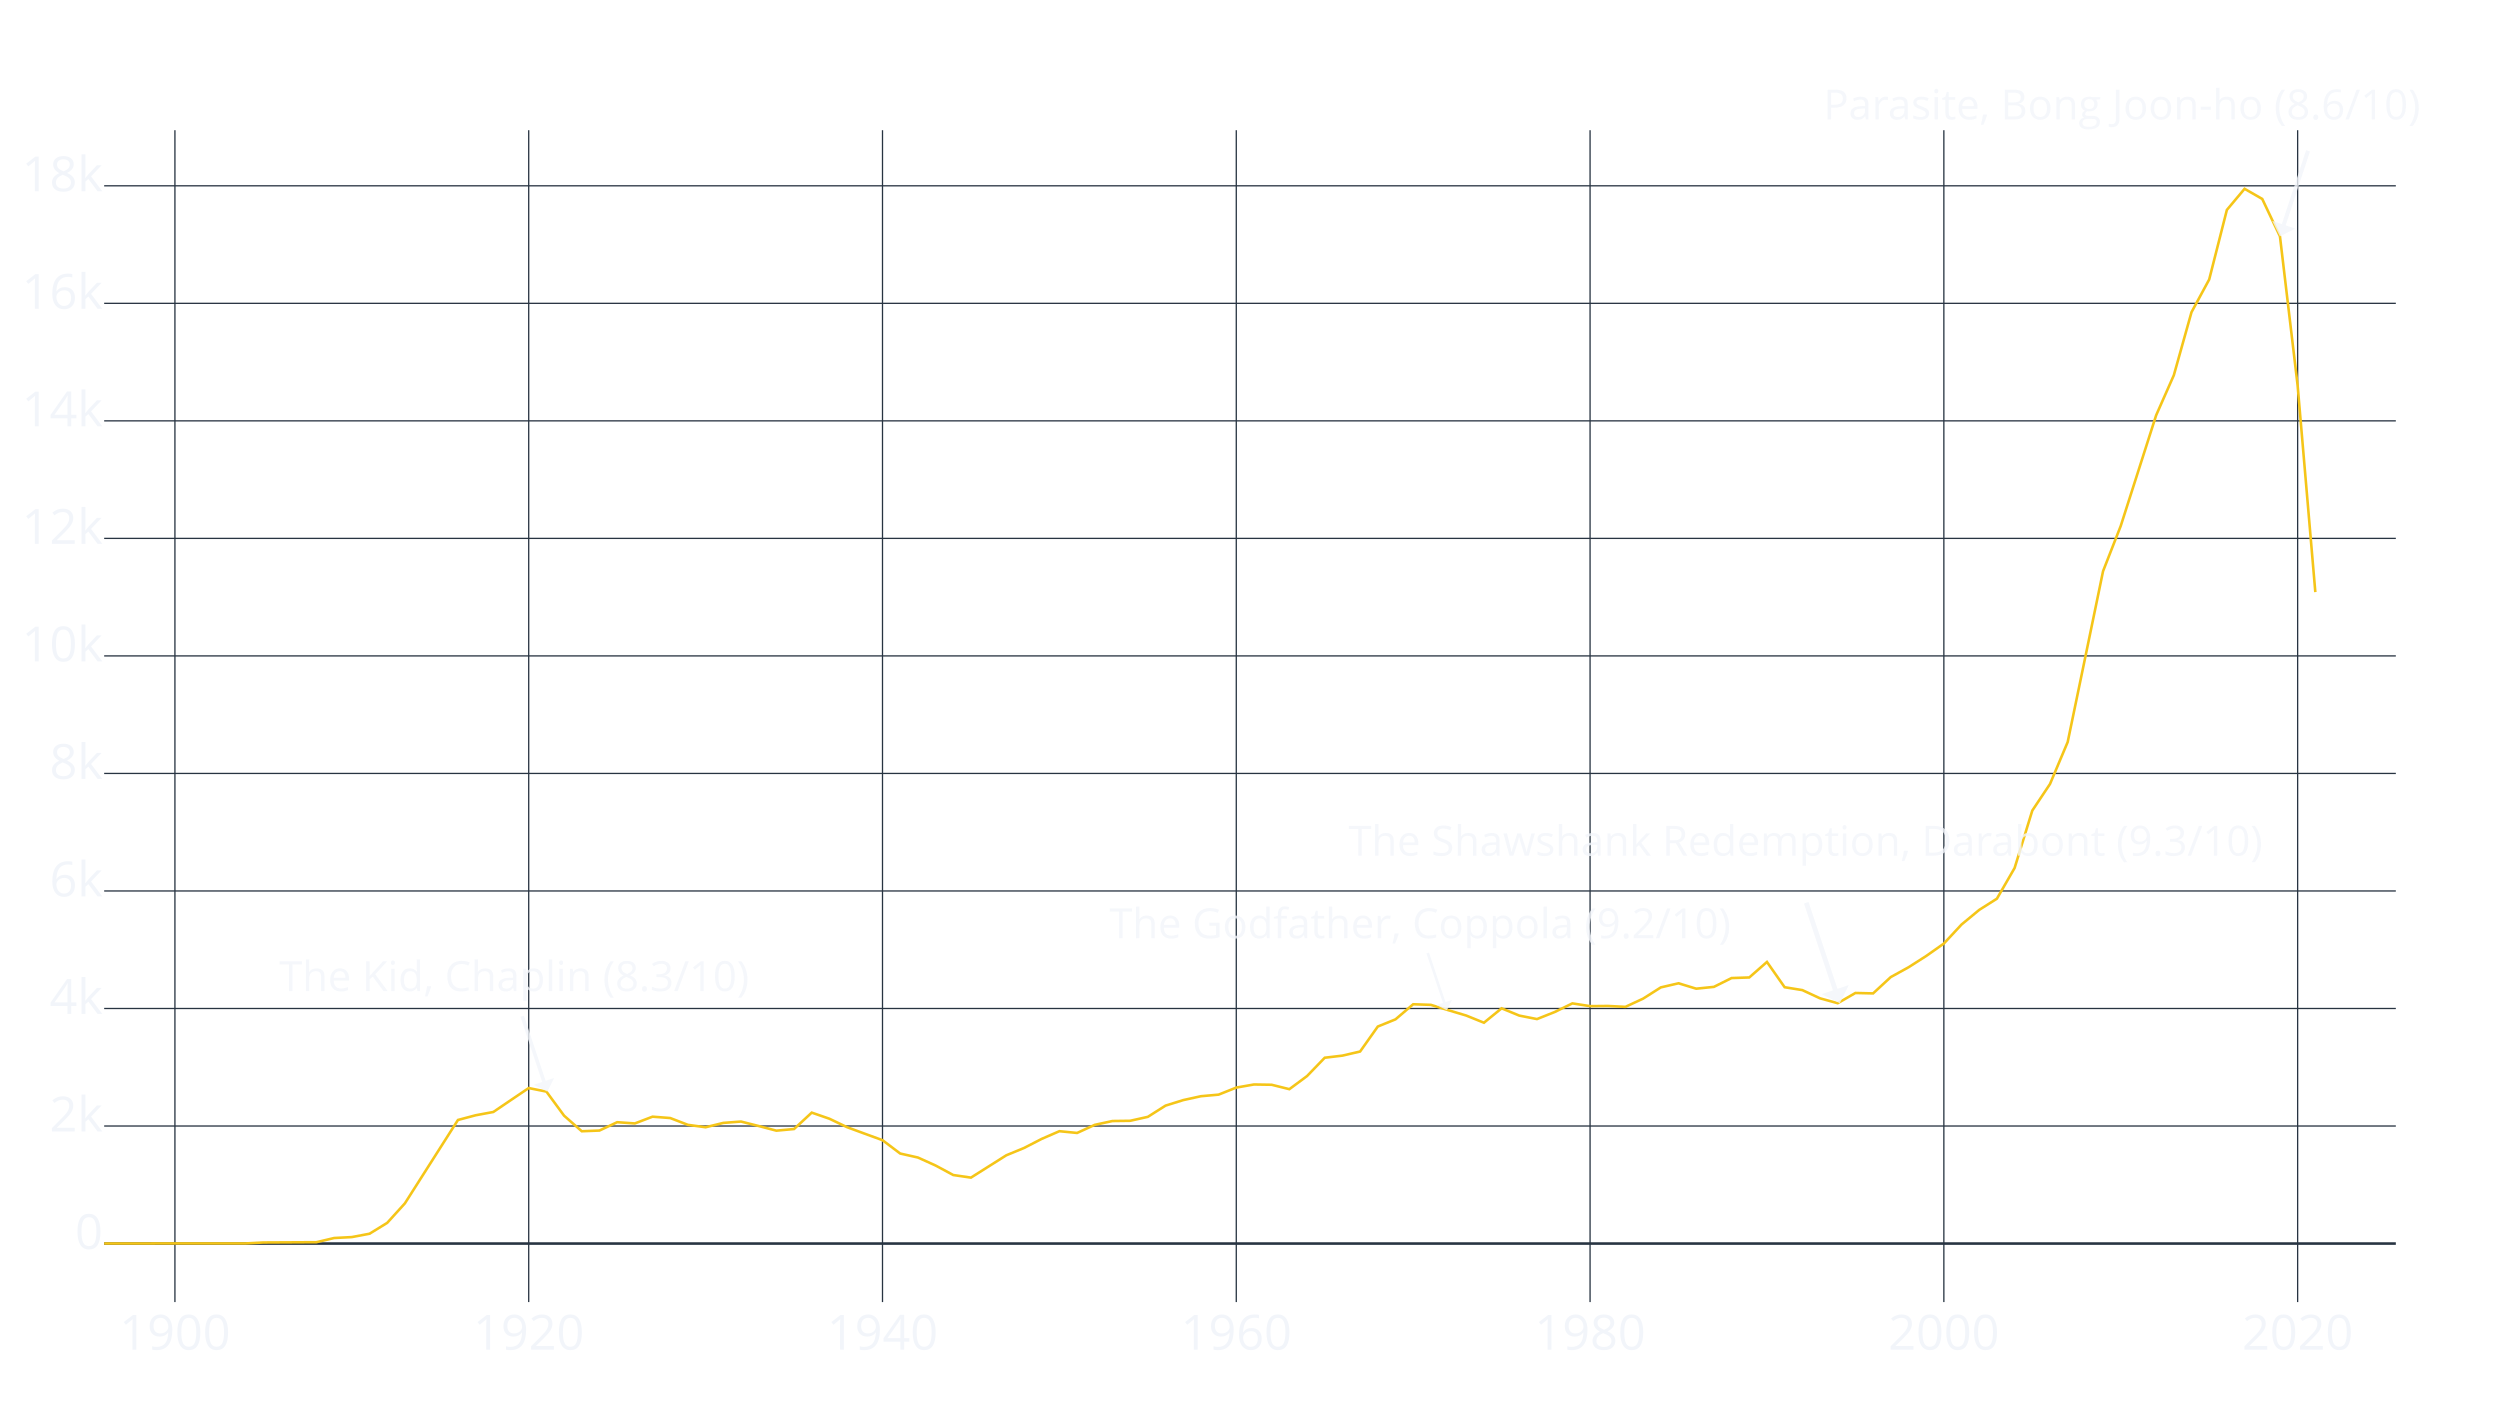
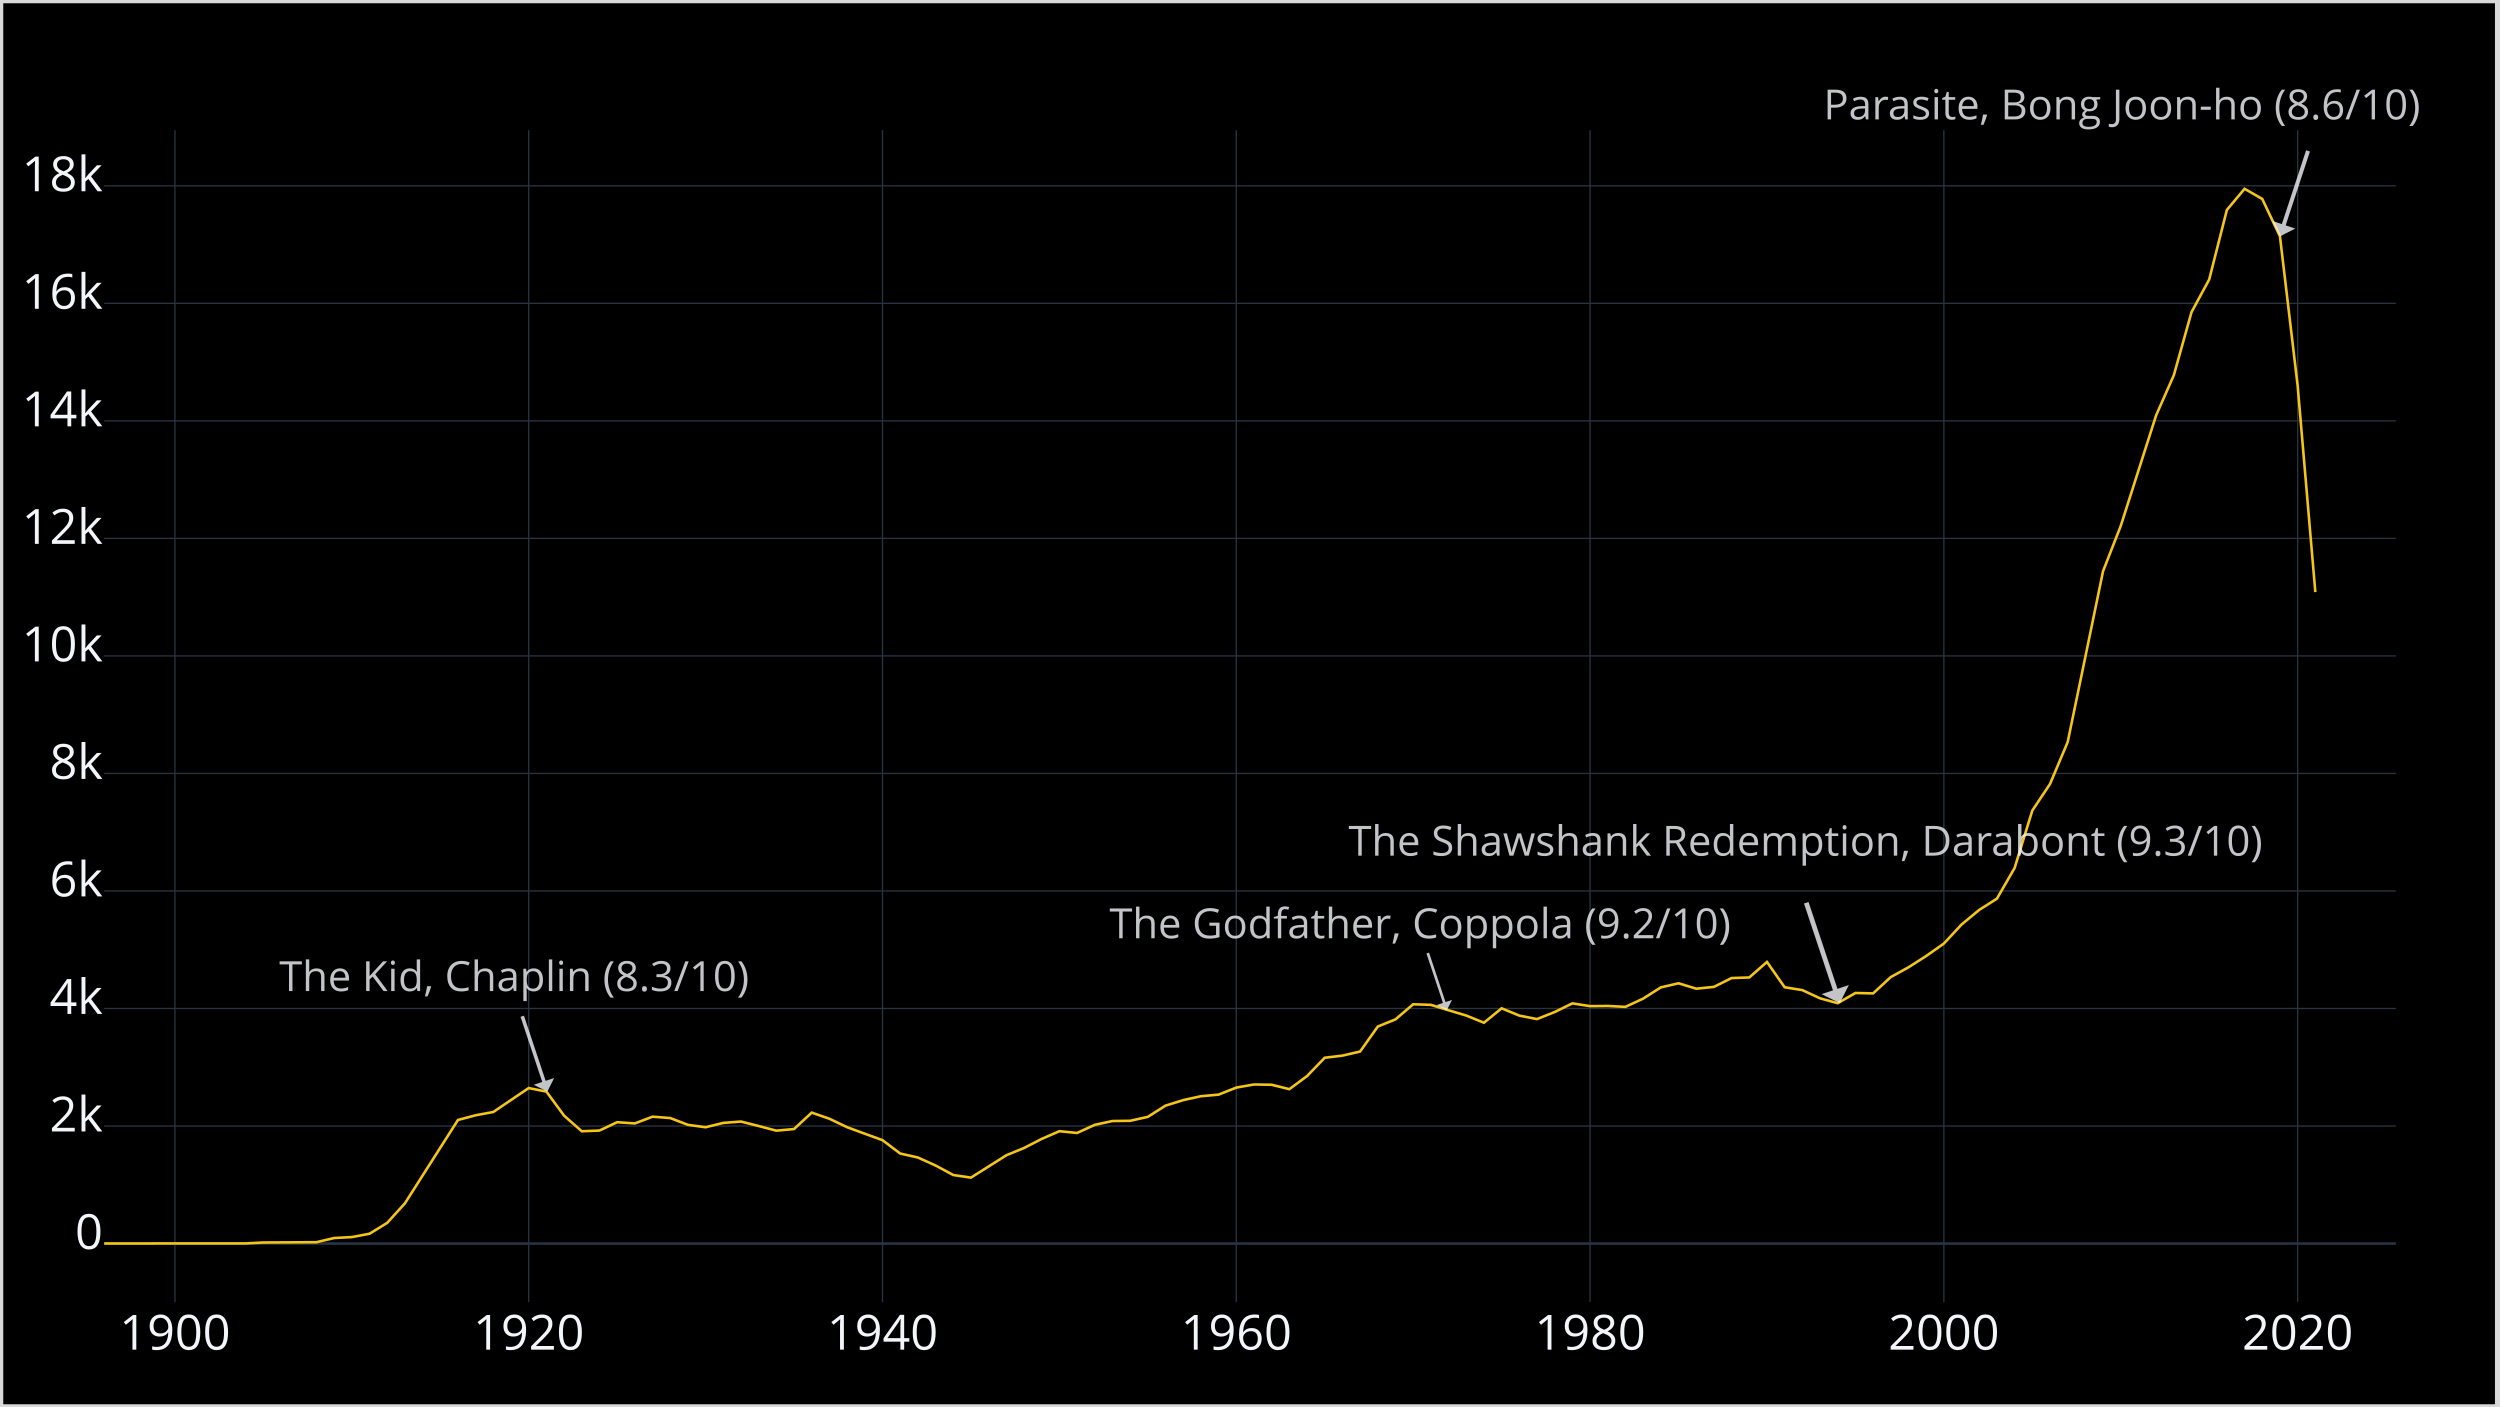
<svg xmlns="http://www.w3.org/2000/svg" class="main-svg" width="1920" height="1080" style="" viewBox="0 0 1920 1080" version="1.1" id="svg294">
  <defs id="defs-2d3256">
    <g class="clips" id="g16">
      <clipPath id="clip2d3256xyplot" class="plotclip">
        <rect width="1760" height="900" id="rect4" />
      </clipPath>
      <clipPath class="axesclip" id="clip2d3256x">
        <rect x="80" y="0" width="1760" height="1080" id="rect7" />
      </clipPath>
      <clipPath class="axesclip" id="clip2d3256y">
        <rect x="0" y="100" width="1920" height="900" id="rect10" />
      </clipPath>
      <clipPath class="axesclip" id="clip2d3256xy">
        <rect x="80" y="100" width="1760" height="900" id="rect13" />
      </clipPath>
    </g>
    <g class="gradients" id="g18" />
    <g class="patterns" id="g20" />
  </defs>
+   <rect style="fill:#000000;stroke:#d9d9d9;stroke-width:5;stroke-linecap:round;stroke-linejoin:round" id="rect175" width="1918.634" height="1080.993" x="0" y="0" />
  <g class="bglayer" id="g23" />
  <g class="layer-below" id="g29">
    <g class="imagelayer" id="g25" />
    <g class="shapelayer" id="g27" />
  </g>
  <g class="subplot xy" id="g191">
    <g class="layer-subplot" id="g35">
      <g class="shapelayer" id="g31" />
      <g class="imagelayer" id="g33" />
    </g>
    <g class="gridlayer" id="g73">
      <g class="x" id="g51">
        <path class="xgrid crisp" transform="translate(134.34)" d="m 0,100 v 900" style="stroke:#283442;stroke-width:1px;stroke-opacity:1" id="path37" />
        <path class="xgrid crisp" transform="translate(406.05)" d="m 0,100 v 900" style="stroke:#283442;stroke-width:1px;stroke-opacity:1" id="path39" />
        <path class="xgrid crisp" transform="translate(677.76)" d="m 0,100 v 900" style="stroke:#283442;stroke-width:1px;stroke-opacity:1" id="path41" />
        <path class="xgrid crisp" transform="translate(949.46)" d="m 0,100 v 900" style="stroke:#283442;stroke-width:1px;stroke-opacity:1" id="path43" />
        <path class="xgrid crisp" transform="translate(1221.17)" d="m 0,100 v 900" style="stroke:#283442;stroke-width:1px;stroke-opacity:1" id="path45" />
        <path class="xgrid crisp" transform="translate(1492.88)" d="m 0,100 v 900" style="stroke:#283442;stroke-width:1px;stroke-opacity:1" id="path47" />
        <path class="xgrid crisp" transform="translate(1764.59)" d="m 0,100 v 900" style="stroke:#283442;stroke-width:1px;stroke-opacity:1" id="path49" />
      </g>
      <g class="y" id="g71">
        <path class="ygrid crisp" transform="translate(0,864.78)" d="M 80,0 H 1840" style="stroke:#283442;stroke-width:1px;stroke-opacity:1" id="path53" />
        <path class="ygrid crisp" transform="translate(0,774.52)" d="M 80,0 H 1840" style="stroke:#283442;stroke-width:1px;stroke-opacity:1" id="path55" />
        <path class="ygrid crisp" transform="translate(0,684.26)" d="M 80,0 H 1840" style="stroke:#283442;stroke-width:1px;stroke-opacity:1" id="path57" />
        <path class="ygrid crisp" transform="translate(0,594)" d="M 80,0 H 1840" style="stroke:#283442;stroke-width:1px;stroke-opacity:1" id="path59" />
        <path class="ygrid crisp" transform="translate(0,503.74)" d="M 80,0 H 1840" style="stroke:#283442;stroke-width:1px;stroke-opacity:1" id="path61" />
        <path class="ygrid crisp" transform="translate(0,413.48)" d="M 80,0 H 1840" style="stroke:#283442;stroke-width:1px;stroke-opacity:1" id="path63" />
        <path class="ygrid crisp" transform="translate(0,323.22)" d="M 80,0 H 1840" style="stroke:#283442;stroke-width:1px;stroke-opacity:1" id="path65" />
        <path class="ygrid crisp" transform="translate(0,232.96)" d="M 80,0 H 1840" style="stroke:#283442;stroke-width:1px;stroke-opacity:1" id="path67" />
        <path class="ygrid crisp" transform="translate(0,142.7)" d="M 80,0 H 1840" style="stroke:#283442;stroke-width:1px;stroke-opacity:1" id="path69" />
      </g>
    </g>
    <g class="zerolinelayer" id="g77">
      <path class="yzl zl crisp" transform="translate(0,955.05)" d="M 80,0 H 1840" style="stroke:#283442;stroke-width:2px;stroke-opacity:1" id="path75" />
    </g>
    <path class="xlines-below" id="path79" d="" />
    <path class="ylines-below" id="path81" d="" />
    <g class="overlines-below" id="g83" />
    <g class="xaxislayer-below" id="g85" />
    <g class="yaxislayer-below" id="g87" />
    <g class="overaxes-below" id="g89" />
    <g class="plot" transform="translate(80,100)" clip-path="url(#clip2d3256xyplot)" id="g107">
      <g class="scatterlayer mlayer" id="g105">
        <g class="trace scatter trace705be6" style="opacity:1;stroke-miterlimit:2" id="g103">
          <g class="fills" id="g91" />
          <g class="errorbars" id="g93" />
          <g class="lines" id="g97">
            <path class="js-line" d="m 0,855 108.68,-0.05 13.59,-0.72 40.75,-0.22 13.59,-3.21 13.59,-0.72 13.58,-2.57 13.59,-8.35 13.58,-14.98 40.76,-64.04 13.58,-3.61 13.59,-2.53 13.58,-9.21 13.59,-9.16 13.58,2.71 13.59,18.5 13.58,11.96 13.59,-0.54 13.59,-6.41 13.58,0.95 13.59,-5.19 13.58,1.04 13.59,5.23 13.58,1.85 13.59,-3.34 13.58,-1.04 13.59,3.43 13.58,3.57 13.59,-1.26 13.58,-12.6 13.59,4.7 13.59,6.5 13.58,5.01 13.59,4.96 13.58,10.25 13.59,3.06 13.58,6.14 13.59,7.31 13.58,1.99 27.17,-17.15 13.59,-5.6 13.58,-6.99 13.59,-5.91 13.59,1.35 13.58,-6.23 13.59,-2.93 13.58,-0.18 13.59,-3.03 13.58,-8.62 13.59,-4.24 13.58,-2.98 13.59,-1.22 13.58,-5.41 13.59,-2.39 13.58,0.22 13.59,3.39 13.58,-10.07 13.59,-14.08 13.59,-1.62 13.58,-3.16 13.59,-19.18 13.58,-5.51 13.59,-11.6 13.58,0.46 13.59,4.15 13.58,4.06 13.59,5.51 13.58,-11.06 13.59,5.59 13.58,2.67 13.59,-5.42 13.59,-6.63 13.58,2.12 13.59,-0.14 13.58,0.68 13.59,-6.32 13.58,-8.62 13.59,-3.16 13.58,4.15 13.59,-1.39 13.58,-6.77 13.59,-0.46 13.58,-11.91 13.59,19.41 13.59,2.21 13.58,6.32 13.59,3.74 13.58,-7.85 13.59,0.32 13.58,-12.55 13.59,-7.49 13.58,-8.67 13.59,-9.57 13.58,-14.62 13.59,-11.24 13.58,-8.62 13.59,-23.55 13.58,-44.1 13.59,-20.39 13.59,-32.23 13.58,-65.48 13.59,-65.76 13.58,-34.75 27.17,-84.93 13.59,-30.78 13.58,-48.43 13.59,-25.13 13.58,-53.44 13.59,-16.2 13.58,7.81 13.59,28.7 13.59,114.68 13.58,158.54" style="opacity:1;vector-effect:non-scaling-stroke;fill:none;stroke:#f5c518;stroke-width:2px;stroke-opacity:1" id="path95" />
          </g>
          <g class="points" id="g99" />
          <g class="text" id="g101" />
        </g>
      </g>
    </g>
    <g class="overplot" id="g109" />
    <path class="xlines-above crisp" d="M 0,0" style="fill:none" id="path111" />
    <path class="ylines-above crisp" d="M 0,0" style="fill:none" id="path113" />
    <g class="overlines-above" id="g115" />
    <g class="xtick" id="g119" transform="translate(0,23.54717)">
      <text text-anchor="middle" x="0" y="1013" transform="translate(134.34)" style="font-size:12px;font-family:'Open Sans', verdana, arial, sans-serif;text-anchor:middle;white-space:pre;opacity:1;fill:#f2f5fa;fill-opacity:1" id="text117">
        <tspan style="font-style:normal;font-variant:normal;font-weight:normal;font-stretch:normal;font-size:37.333px;font-family:'Open Sans', verdana, arial, sans-serif;-inkscape-font-specification:'Open Sans, verdana, arial, sans-serif, Normal';font-variant-ligatures:normal;font-variant-caps:normal;font-variant-numeric:normal;font-variant-east-asian:normal" id="tspan742">1900</tspan>
      </text>
    </g>
    <g class="xtick" id="g123" transform="translate(0,23.54717)">
      <text text-anchor="middle" x="0" y="1013" style="font-size:12px;font-family:'Open Sans', verdana, arial, sans-serif;text-anchor:middle;white-space:pre;opacity:1;fill:#f2f5fa;fill-opacity:1" transform="translate(406.05)" id="text121">
        <tspan style="font-style:normal;font-variant:normal;font-weight:normal;font-stretch:normal;font-size:37.333px;font-family:'Open Sans', verdana, arial, sans-serif;-inkscape-font-specification:'Open Sans, verdana, arial, sans-serif, Normal';font-variant-ligatures:normal;font-variant-caps:normal;font-variant-numeric:normal;font-variant-east-asian:normal" id="tspan740">1920</tspan>
      </text>
    </g>
    <g class="xtick" id="g127" transform="translate(0,23.54717)">
      <text text-anchor="middle" x="0" y="1013" style="font-size:12px;font-family:'Open Sans', verdana, arial, sans-serif;text-anchor:middle;white-space:pre;opacity:1;fill:#f2f5fa;fill-opacity:1" transform="translate(677.76)" id="text125">
        <tspan style="font-style:normal;font-variant:normal;font-weight:normal;font-stretch:normal;font-size:37.333px;font-family:'Open Sans', verdana, arial, sans-serif;-inkscape-font-specification:'Open Sans, verdana, arial, sans-serif, Normal';font-variant-ligatures:normal;font-variant-caps:normal;font-variant-numeric:normal;font-variant-east-asian:normal" id="tspan736">1940</tspan>
      </text>
    </g>
    <g class="xtick" id="g131" transform="translate(0,23.54717)">
      <text text-anchor="middle" x="0" y="1013" style="font-size:12px;font-family:'Open Sans', verdana, arial, sans-serif;white-space:pre;opacity:1;fill:#f2f5fa;fill-opacity:1" transform="translate(949.46)" id="text129">
        <tspan style="font-style:normal;font-variant:normal;font-weight:normal;font-stretch:normal;font-size:37.333px;font-family:'Open Sans', verdana, arial, sans-serif;-inkscape-font-specification:'Open Sans, verdana, arial, sans-serif, Normal';font-variant-ligatures:normal;font-variant-caps:normal;font-variant-numeric:normal;font-variant-east-asian:normal" id="tspan738">1960</tspan>
      </text>
    </g>
    <g class="xtick" id="g135" transform="translate(0,23.54717)">
      <text text-anchor="middle" x="0" y="1013" style="font-size:12px;font-family:'Open Sans', verdana, arial, sans-serif;text-anchor:middle;white-space:pre;opacity:1;fill:#f2f5fa;fill-opacity:1" transform="translate(1221.17)" id="text133">
        <tspan style="font-style:normal;font-variant:normal;font-weight:normal;font-stretch:normal;font-size:37.333px;font-family:'Open Sans', verdana, arial, sans-serif;-inkscape-font-specification:'Open Sans, verdana, arial, sans-serif, Normal';font-variant-ligatures:normal;font-variant-caps:normal;font-variant-numeric:normal;font-variant-east-asian:normal" id="tspan734">1980</tspan>
      </text>
    </g>
    <g class="xtick" id="g139" transform="translate(0,23.54717)">
      <text text-anchor="middle" x="0" y="1013" style="font-size:12px;font-family:'Open Sans', verdana, arial, sans-serif;text-anchor:middle;white-space:pre;opacity:1;fill:#f2f5fa;fill-opacity:1" transform="translate(1492.88)" id="text137">
        <tspan style="font-style:normal;font-variant:normal;font-weight:normal;font-stretch:normal;font-size:37.333px;font-family:'Open Sans', verdana, arial, sans-serif;-inkscape-font-specification:'Open Sans, verdana, arial, sans-serif, Normal';font-variant-ligatures:normal;font-variant-caps:normal;font-variant-numeric:normal;font-variant-east-asian:normal" id="tspan732">2000</tspan>
      </text>
    </g>
    <g class="xtick" id="g143" transform="translate(0,23.54717)">
      <text text-anchor="middle" x="0" y="1013" style="font-style:normal;font-variant:normal;font-weight:normal;font-stretch:normal;font-size:37.333px;font-family:'Open Sans', verdana, arial, sans-serif;-inkscape-font-specification:'Open Sans, verdana, arial, sans-serif, Normal';font-variant-ligatures:normal;font-variant-caps:normal;font-variant-numeric:normal;font-variant-east-asian:normal;text-anchor:middle;white-space:pre;opacity:1;fill:#f2f5fa;fill-opacity:1" transform="translate(1764.59)" id="text141">2020</text>
    </g>
    <g class="yaxislayer-above" id="g187">
      <g class="ytick" id="g149">
        <text text-anchor="end" x="79" y="4.2" transform="translate(0,955.05)" style="font-size:12px;font-family:'Open Sans', verdana, arial, sans-serif;white-space:pre;opacity:1;fill:#f2f5fa;fill-opacity:1;text-anchor:end;" id="text147">
          <tspan style="font-style:normal;font-variant:normal;font-weight:normal;font-stretch:normal;font-size:37.333px;font-family:'Open Sans', verdana, arial, sans-serif;-inkscape-font-specification:'Open Sans, verdana, arial, sans-serif, Normal';font-variant-ligatures:normal;font-variant-caps:normal;font-variant-numeric:normal;font-variant-east-asian:normal" id="tspan744">0</tspan>
        </text>
      </g>
      <g class="ytick" id="g153">
        <text text-anchor="end" x="79" y="4.2" style="font-size:12px;font-family:'Open Sans', verdana, arial, sans-serif;white-space:pre;opacity:1;fill:#f2f5fa;fill-opacity:1;text-anchor:end;" transform="translate(0,864.78)" id="text151">
          <tspan style="font-style:normal;font-variant:normal;font-weight:normal;font-stretch:normal;font-size:37.333px;font-family:'Open Sans', verdana, arial, sans-serif;-inkscape-font-specification:'Open Sans, verdana, arial, sans-serif, Normal';font-variant-ligatures:normal;font-variant-caps:normal;font-variant-numeric:normal;font-variant-east-asian:normal" id="tspan746">2k</tspan>
        </text>
      </g>
      <g class="ytick" id="g157">
        <text text-anchor="end" x="79" y="4.2" style="font-size:12px;font-family:'Open Sans', verdana, arial, sans-serif;white-space:pre;opacity:1;fill:#f2f5fa;fill-opacity:1;text-anchor:end;" transform="translate(0,774.52)" id="text155">
          <tspan style="font-style:normal;font-variant:normal;font-weight:normal;font-stretch:normal;font-size:37.333px;font-family:'Open Sans', verdana, arial, sans-serif;-inkscape-font-specification:'Open Sans, verdana, arial, sans-serif, Normal';font-variant-ligatures:normal;font-variant-caps:normal;font-variant-numeric:normal;font-variant-east-asian:normal" id="tspan748">4k</tspan>
        </text>
      </g>
      <g class="ytick" id="g161">
        <text text-anchor="end" x="79" y="4.2" style="font-size:12px;font-family:'Open Sans', verdana, arial, sans-serif;white-space:pre;opacity:1;fill:#f2f5fa;fill-opacity:1;text-anchor:end;" transform="translate(0,684.26)" id="text159">
          <tspan style="font-style:normal;font-variant:normal;font-weight:normal;font-stretch:normal;font-size:37.333px;font-family:'Open Sans', verdana, arial, sans-serif;-inkscape-font-specification:'Open Sans, verdana, arial, sans-serif, Normal';font-variant-ligatures:normal;font-variant-caps:normal;font-variant-numeric:normal;font-variant-east-asian:normal" id="tspan750">6k</tspan>
        </text>
      </g>
      <g class="ytick" id="g165">
        <text text-anchor="end" x="79" y="4.2" style="font-size:12px;font-family:'Open Sans', verdana, arial, sans-serif;white-space:pre;opacity:1;fill:#f2f5fa;fill-opacity:1;text-anchor:end;" transform="translate(0,594)" id="text163">
          <tspan style="font-style:normal;font-variant:normal;font-weight:normal;font-stretch:normal;font-size:37.333px;font-family:'Open Sans', verdana, arial, sans-serif;-inkscape-font-specification:'Open Sans, verdana, arial, sans-serif, Normal';font-variant-ligatures:normal;font-variant-caps:normal;font-variant-numeric:normal;font-variant-east-asian:normal" id="tspan752">8k</tspan>
        </text>
      </g>
      <g class="ytick" id="g169">
        <text text-anchor="end" x="79" y="4.2" style="font-size:12px;font-family:'Open Sans', verdana, arial, sans-serif;white-space:pre;opacity:1;fill:#f2f5fa;fill-opacity:1;text-anchor:end;" transform="translate(0,503.74)" id="text167">
          <tspan style="font-style:normal;font-variant:normal;font-weight:normal;font-stretch:normal;font-size:37.333px;font-family:'Open Sans', verdana, arial, sans-serif;-inkscape-font-specification:'Open Sans, verdana, arial, sans-serif, Normal';font-variant-ligatures:normal;font-variant-caps:normal;font-variant-numeric:normal;font-variant-east-asian:normal" id="tspan754">10k</tspan>
        </text>
      </g>
      <g class="ytick" id="g173">
        <text text-anchor="end" x="79" y="4.2" style="font-size:12px;font-family:'Open Sans', verdana, arial, sans-serif;white-space:pre;opacity:1;fill:#f2f5fa;fill-opacity:1;text-anchor:end;" transform="translate(0,413.48)" id="text171">
          <tspan style="font-style:normal;font-variant:normal;font-weight:normal;font-stretch:normal;font-size:37.333px;font-family:'Open Sans', verdana, arial, sans-serif;-inkscape-font-specification:'Open Sans, verdana, arial, sans-serif, Normal';font-variant-ligatures:normal;font-variant-caps:normal;font-variant-numeric:normal;font-variant-east-asian:normal" id="tspan756">12k</tspan>
        </text>
      </g>
      <g class="ytick" id="g177">
        <text text-anchor="end" x="79" y="4.2" style="font-size:12px;font-family:'Open Sans', verdana, arial, sans-serif;white-space:pre;opacity:1;fill:#f2f5fa;fill-opacity:1;text-anchor:end;" transform="translate(0,323.22)" id="text175">
          <tspan style="font-style:normal;font-variant:normal;font-weight:normal;font-stretch:normal;font-size:37.333px;font-family:'Open Sans', verdana, arial, sans-serif;-inkscape-font-specification:'Open Sans, verdana, arial, sans-serif, Normal';font-variant-ligatures:normal;font-variant-caps:normal;font-variant-numeric:normal;font-variant-east-asian:normal" id="tspan758">14k</tspan>
        </text>
      </g>
      <g class="ytick" id="g181">
        <text text-anchor="end" x="79" y="4.2" style="font-size:12px;font-family:'Open Sans', verdana, arial, sans-serif;white-space:pre;opacity:1;fill:#f2f5fa;fill-opacity:1;text-anchor:end;" transform="translate(0,232.96)" id="text179">
          <tspan style="font-style:normal;font-variant:normal;font-weight:normal;font-stretch:normal;font-size:37.333px;font-family:'Open Sans', verdana, arial, sans-serif;-inkscape-font-specification:'Open Sans, verdana, arial, sans-serif, Normal';font-variant-ligatures:normal;font-variant-caps:normal;font-variant-numeric:normal;font-variant-east-asian:normal" id="tspan760">16k</tspan>
        </text>
      </g>
      <g class="ytick" id="g185">
        <text text-anchor="end" x="79" y="4.2" style="font-size:12px;font-family:'Open Sans', verdana, arial, sans-serif;white-space:pre;opacity:1;fill:#f2f5fa;fill-opacity:1;text-anchor:end;" transform="translate(0,142.7)" id="text183">
          <tspan style="font-style:normal;font-variant:normal;font-weight:normal;font-stretch:normal;font-size:37.333px;font-family:'Open Sans', verdana, arial, sans-serif;-inkscape-font-specification:'Open Sans, verdana, arial, sans-serif, Normal';font-variant-ligatures:normal;font-variant-caps:normal;font-variant-numeric:normal;font-variant-east-asian:normal" id="tspan762">18k</tspan>
        </text>
      </g>
    </g>
    <g class="overaxes-above" id="g189" />
  </g>
  <g class="polarlayer" id="g195" />
  <g class="ternarylayer" id="g197" />
  <g class="geolayer" id="g199" />
  <g class="funnelarealayer" id="g201" />
  <g class="pielayer" id="g203" />
  <g class="iciclelayer" id="g205" />
  <g class="treemaplayer" id="g207" />
  <g class="sunburstlayer" id="g209" />
  <g class="glimages" id="g211" />
  <defs id="topdefs-2d3256">
    <g class="clips" id="g213" />
  </defs>
  <g class="layer-above" id="g220">
    <g class="imagelayer" id="g216" />
    <g class="shapelayer" id="g218" />
  </g>
  <g class="infolayer" id="g292" transform="translate(0.7334127)">
    <g class="g-gtitle" id="g222" />
    <g class="g-xtitle" id="g224" />
    <g class="g-ytitle" id="g226" />
    <g class="annotation" data-index="0" style="opacity:0.8" id="g242">
      <g class="annotation-text-g" id="g234">
        <g class="cursor-pointer" transform="translate(313.99,747.1277)" id="g232">
          <rect class="bg" x="0.5" y="0.5" width="158" height="18" style="fill:#000000;fill-opacity:0;stroke:#000000;stroke-width:1px;stroke-opacity:0" id="rect228" />
          <text class="annotation-text" text-anchor="middle" x="80.156" y="14" style="font-size:12px;font-family:'Open Sans', verdana, arial, sans-serif;text-anchor:middle;white-space:pre;fill:#f2f5fa;fill-opacity:1" id="text230">
            <tspan style="font-style:normal;font-variant:normal;font-weight:normal;font-stretch:normal;font-size:32px;font-family:'Open Sans', verdana, arial, sans-serif;-inkscape-font-specification:'Open Sans, verdana, arial, sans-serif, Normal';font-variant-ligatures:normal;font-variant-caps:normal;font-variant-numeric:normal;font-variant-east-asian:normal" id="tspan764">The Kid, Chaplin (8.3/10)</tspan>
          </text>
        </g>
      </g>
      <g class="annotation-arrow-g" style="opacity:1" id="g240" transform="matrix(2.7555,0,0,2.7555,-736.6607,-1471.706)">
        <path d="m 412.63,817.34 7,21" style="stroke:#f2f5fa;stroke-width:1px;stroke-dasharray:0px, 0px, 21.536px, 22.136px;stroke-opacity:1" id="path236" />
        <path d="m -2.4,-3 v 6 l 3,-3 z" transform="rotate(71.56505,-371.4523,709.8566)" style="fill:#f2f5fa;stroke-width:0" id="path238" />
      </g>
    </g>
    <g class="annotation" data-index="1" style="opacity:0.8" id="g258">
      <g class="annotation-text-g" id="g250" transform="translate(-12.67924,-29.43396)">
        <g class="cursor-pointer" transform="translate(1001,736)" id="g248">
          <rect class="bg" x="0.5" y="0.5" width="201" height="18" style="fill:#000000;fill-opacity:0;stroke:#000000;stroke-width:1px;stroke-opacity:0" id="rect244" />
          <text class="annotation-text" text-anchor="middle" x="101.594" y="14" style="font-size:12px;font-family:'Open Sans', verdana, arial, sans-serif;text-anchor:middle;white-space:pre;fill:#f2f5fa;fill-opacity:1" id="text246">
            <tspan style="font-style:normal;font-variant:normal;font-weight:normal;font-stretch:normal;font-size:32px;font-family:'Open Sans', verdana, arial, sans-serif;-inkscape-font-specification:'Open Sans, verdana, arial, sans-serif, Normal';font-variant-ligatures:normal;font-variant-caps:normal;font-variant-numeric:normal;font-variant-east-asian:normal" id="tspan766">The Godfather, Coppola (9.2/10)</tspan>
          </text>
        </g>
      </g>
      <g class="annotation-arrow-g" style="opacity:1" id="g256" transform="matrix(2.091512,0,0,2.091512,-1216.367,-846.8824)">
        <path d="m 1105.49,754.88 7,21" style="stroke:#f2f5fa;stroke-width:1px;stroke-dasharray:0px, 0px, 21.536px, 22.136px;stroke-opacity:1" id="path252" />
        <path d="m -2.4,-3 v 6 l 3,-3 z" transform="rotate(71.56505,18.30702,1159.273)" style="fill:#f2f5fa;stroke-width:0" id="path254" />
      </g>
    </g>
    <g class="annotation" data-index="2" style="opacity:0.8" id="g274">
      <g class="annotation-text-g" id="g266" transform="translate(-15.39623,-87.84906)">
        <g class="cursor-pointer" transform="translate(1253,731)" id="g264">
          <rect class="bg" x="0.5" y="0.5" width="295" height="18" style="fill:#000000;fill-opacity:0;stroke:#000000;stroke-width:1px;stroke-opacity:0" id="rect260" />
          <text class="annotation-text" text-anchor="middle" x="148.328" y="14" style="font-size:12px;font-family:'Open Sans', verdana, arial, sans-serif;text-anchor:middle;white-space:pre;fill:#f2f5fa;fill-opacity:1" id="text262">
            <tspan style="font-style:normal;font-variant:normal;font-weight:normal;font-stretch:normal;font-size:32px;font-family:'Open Sans', verdana, arial, sans-serif;-inkscape-font-specification:'Open Sans, verdana, arial, sans-serif, Normal';font-variant-ligatures:normal;font-variant-caps:normal;font-variant-numeric:normal;font-variant-east-asian:normal" id="tspan768">The Shawshank Redemption, Darabont (9.3/10)</tspan>
          </text>
        </g>
      </g>
      <g class="annotation-arrow-g" style="opacity:1" id="g272" transform="matrix(3.674278,0,0,3.674278,-3773.571,-2060.424)">
        <path d="m 1404.37,749.46 7,21" style="stroke:#f2f5fa;stroke-width:1px;stroke-dasharray:0px, 0px, 21.536px, 22.136px;stroke-opacity:1" id="path268" />
        <path d="m -2.4,-3 v 6 l 3,-3 z" transform="rotate(71.56505,171.5069,1363.899)" style="fill:#f2f5fa;stroke-width:0" id="path270" />
      </g>
    </g>
    <g class="annotation" data-index="3" style="opacity:0.8" id="g290">
      <g class="annotation-text-g" id="g282" transform="translate(-112.3019,-64.30189)">
        <g class="cursor-pointer" transform="translate(1642,142)" id="g280">
          <rect class="bg" x="0.5" y="0.5" width="197" height="18" style="fill:#000000;fill-opacity:0;stroke:#000000;stroke-width:1px;stroke-opacity:0" id="rect276" />
          <text class="annotation-text" text-anchor="middle" x="99.234" y="14" style="font-size:12px;font-family:'Open Sans', verdana, arial, sans-serif;text-anchor:middle;white-space:pre;fill:#f2f5fa;fill-opacity:1" id="text278">
            <tspan style="font-style:normal;font-variant:normal;font-weight:normal;font-stretch:normal;font-size:32px;font-family:'Open Sans', verdana, arial, sans-serif;-inkscape-font-specification:'Open Sans, verdana, arial, sans-serif, Normal';font-variant-ligatures:normal;font-variant-caps:normal;font-variant-numeric:normal;font-variant-east-asian:normal" id="tspan770">Parasite, Bong Joon-ho (8.6/10)</tspan>
          </text>
        </g>
      </g>
      <g class="annotation-arrow-g" style="opacity:1" id="g288" transform="matrix(2.479399,1.870135,-1.8536,2.501517,-2254.715,-3547.147)">
        <path d="m 1744,160.51 7,21" style="stroke:#f2f5fa;stroke-width:1px;stroke-dasharray:0px, 0px, 21.536px, 22.136px;stroke-opacity:1" id="path284" />
        <path d="m -2.4,-3 v 6 l 3,-3 z" transform="rotate(71.56782,749.8906,1304.968)" style="fill:#f2f5fa;stroke-width:0" id="path286" />
      </g>
    </g>
  </g>
</svg>
